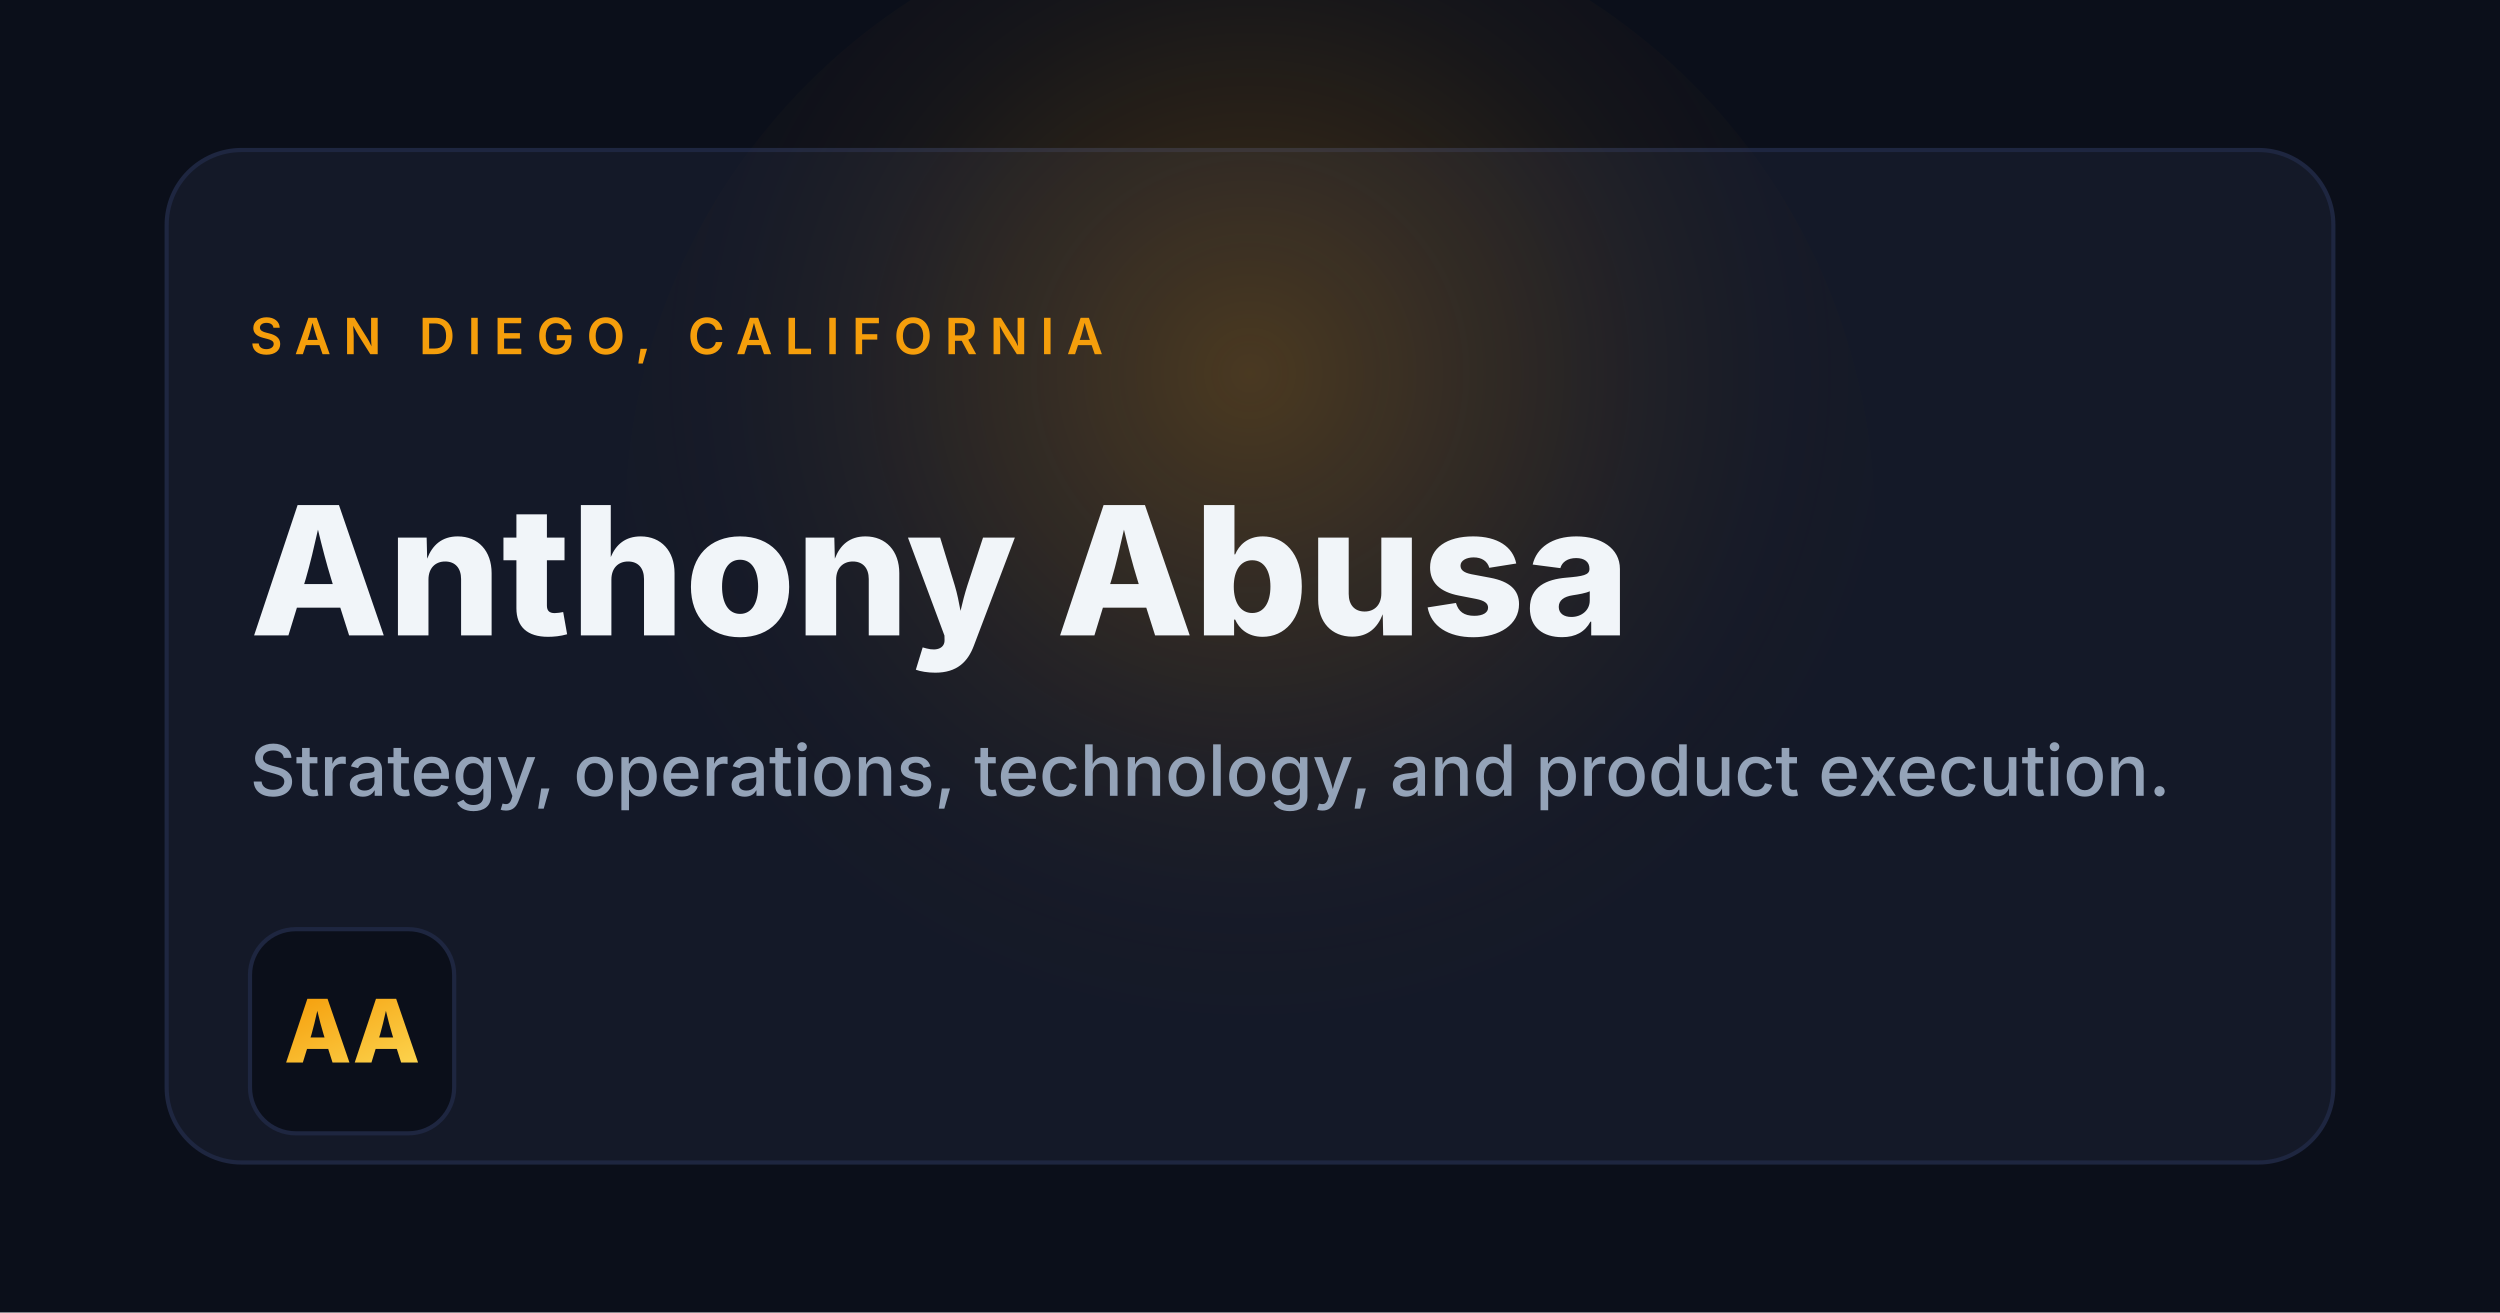
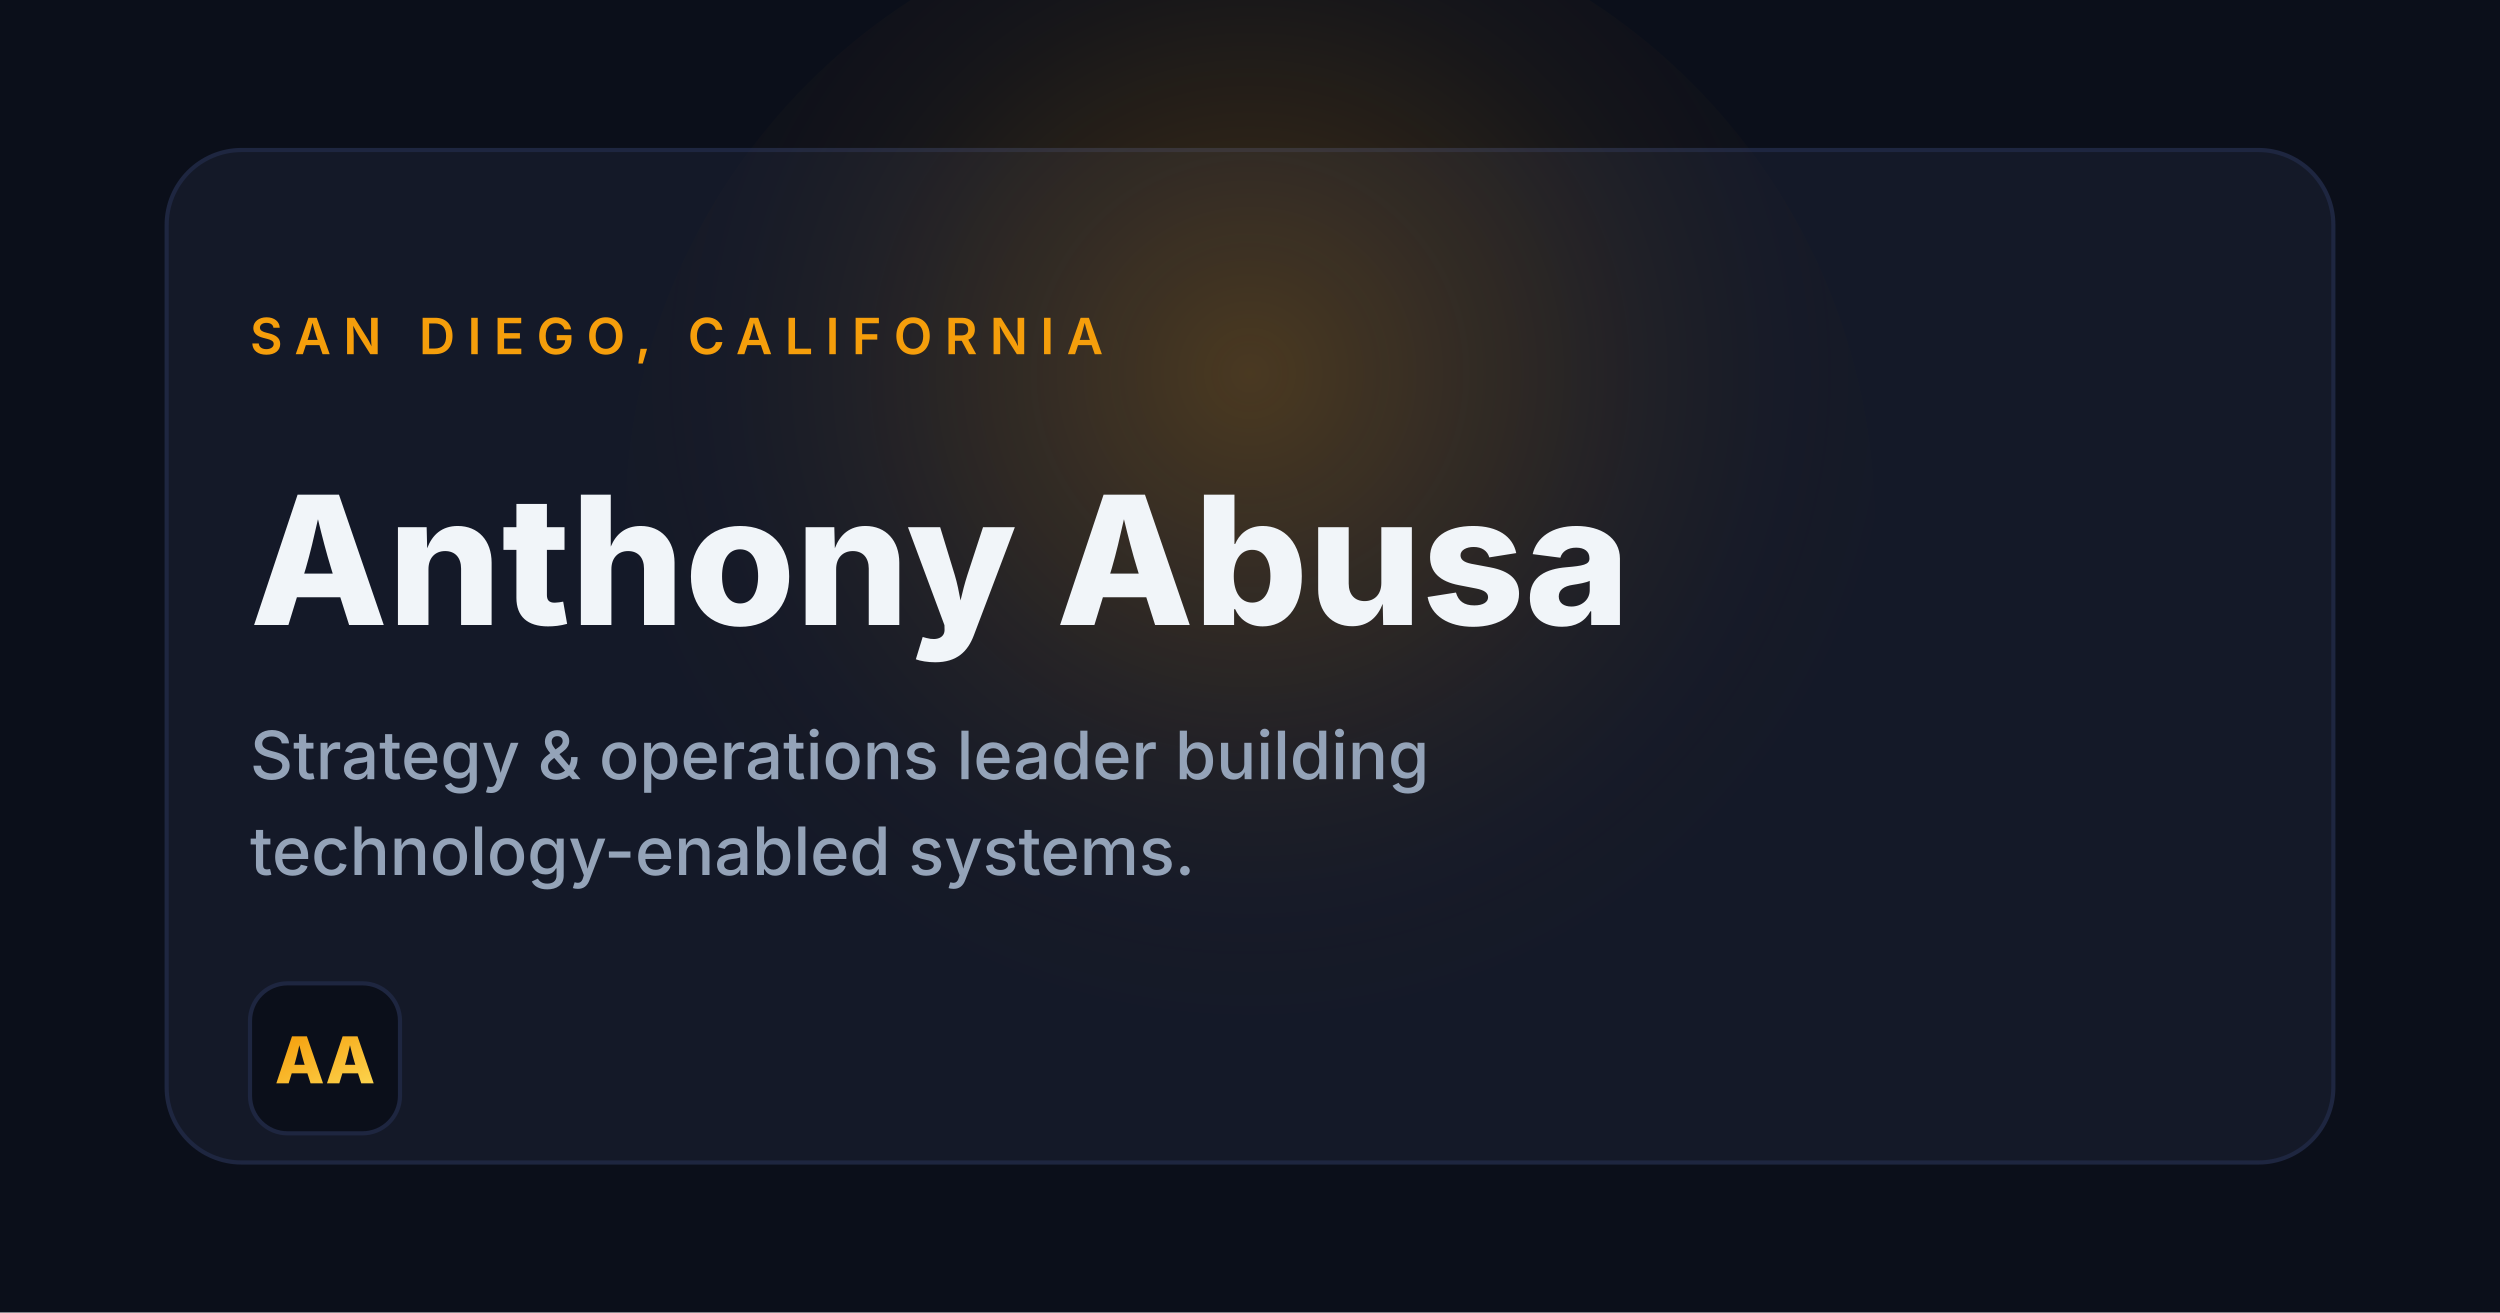
<svg xmlns="http://www.w3.org/2000/svg" width="1200" height="630" viewBox="0 0 1200 630" role="img" aria-labelledby="title desc">
  <rect width="1200" height="630" fill="#0B0F1A" />
  <defs>
    <radialGradient id="glow" cx="50%" cy="38%" r="55%">
      <stop offset="0%" stop-color="#F59E0B" stop-opacity="0.24" />
      <stop offset="55%" stop-color="#F59E0B" stop-opacity="0.06" />
      <stop offset="100%" stop-color="#0B0F1A" stop-opacity="0" />
    </radialGradient>
    <linearGradient id="accent" x1="0" x2="1" y1="0" y2="1">
      <stop offset="0%" stop-color="#F59E0B" />
      <stop offset="100%" stop-color="#FCD34D" />
    </linearGradient>
  </defs>
  <rect x="80" y="72" width="1040" height="486" rx="36" fill="#141928" stroke="#1E2640" stroke-width="2" />
  <circle cx="600" cy="252" r="300" fill="url(#glow)" />
  <text x="120" y="170" font-family="Inter, system-ui, sans-serif" font-size="24" font-weight="600" letter-spacing="6" fill="#F59E0B">SAN DIEGO, CALIFORNIA</text>
-   <text x="120" y="305" font-family="Inter, system-ui, sans-serif" font-size="86" font-weight="800" fill="#F1F5F9">Anthony Abusa</text>
-   <text x="120" y="382" font-family="Inter, system-ui, sans-serif" font-size="34" font-weight="500" fill="#94A3B8">Strategy, operations, technology, and product execution.</text>
-   <rect x="120" y="446" width="98" height="98" rx="22" fill="#0B0F1A" stroke="#1E2640" stroke-width="2" />
-   <text x="169" y="510" font-family="Inter, system-ui, sans-serif" font-size="42" font-weight="800" fill="url(#accent)" text-anchor="middle">AA</text>
+   <text x="120" y="300" font-family="Inter, system-ui, sans-serif" font-size="86" font-weight="800" fill="#F1F5F9">Anthony Abusa</text>
+   <text x="120" y="374" font-family="Inter, system-ui, sans-serif" font-size="32" font-weight="500" fill="#94A3B8">Strategy &amp; operations leader building</text>
+   <text x="120" y="420" font-family="Inter, system-ui, sans-serif" font-size="32" font-weight="500" fill="#94A3B8">technology-enabled systems.</text>
+   <rect x="120" y="472" width="72" height="72" rx="18" fill="#0B0F1A" stroke="#1E2640" stroke-width="2" />
+   <text x="156" y="520" font-family="Inter, system-ui, sans-serif" font-size="31" font-weight="800" fill="url(#accent)" text-anchor="middle">AA</text>
</svg>
